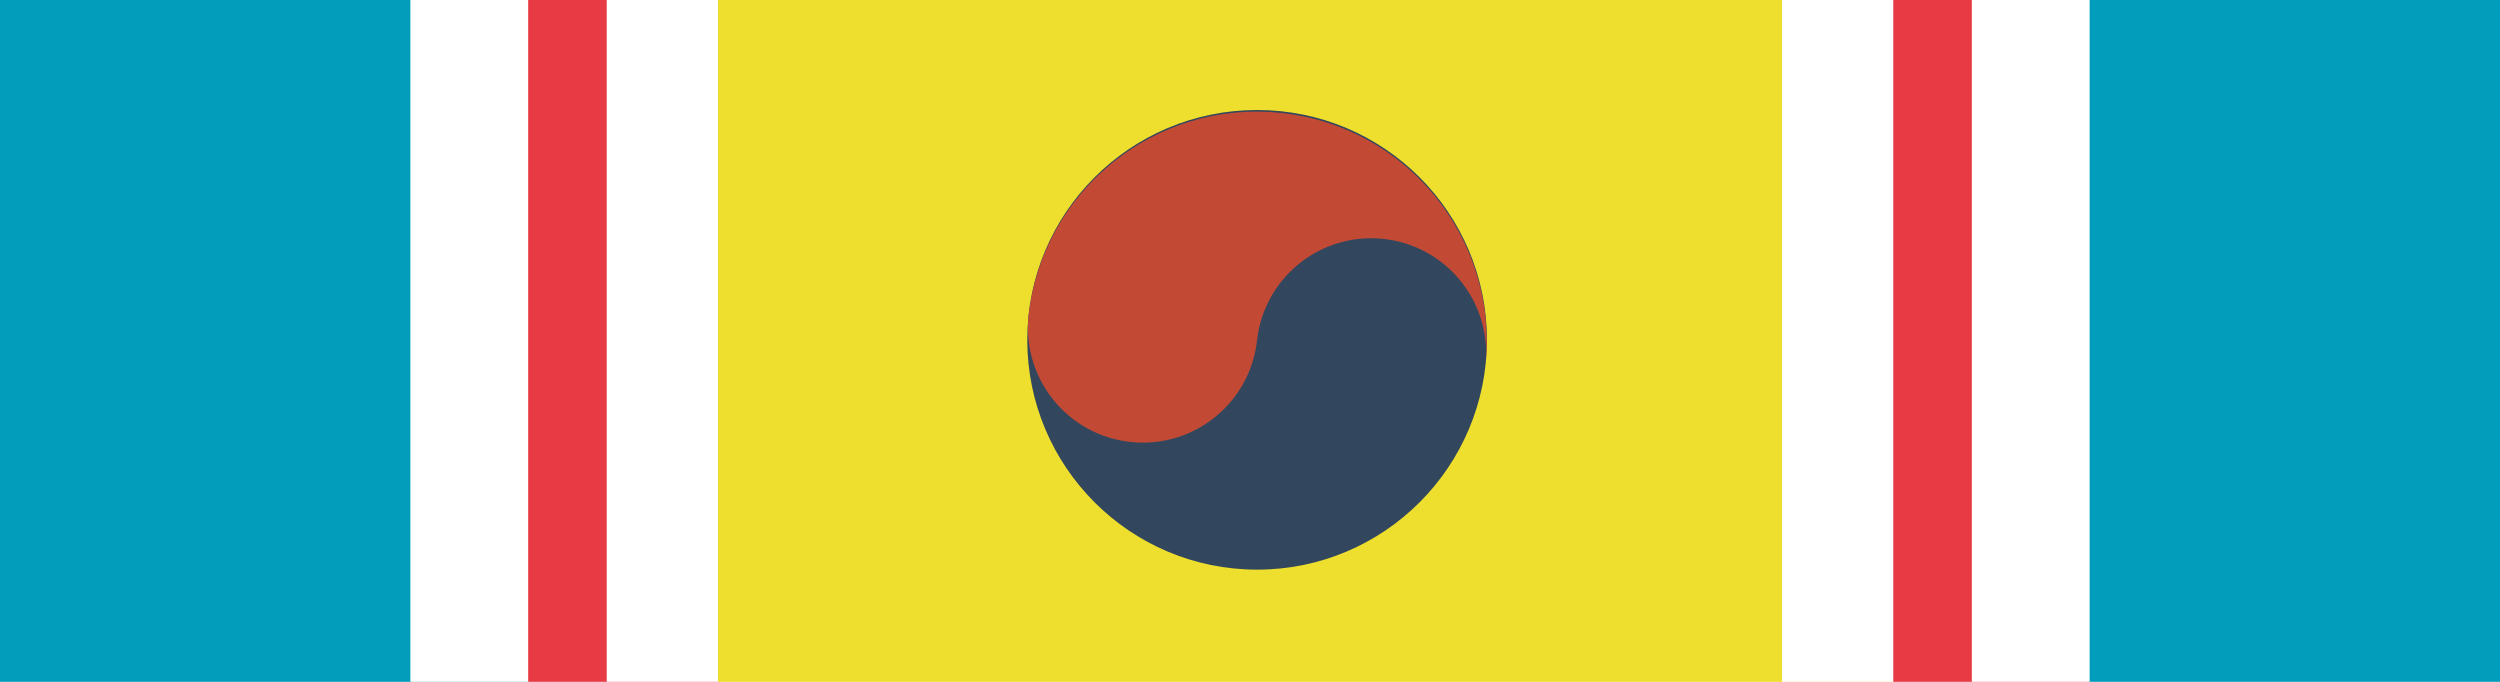
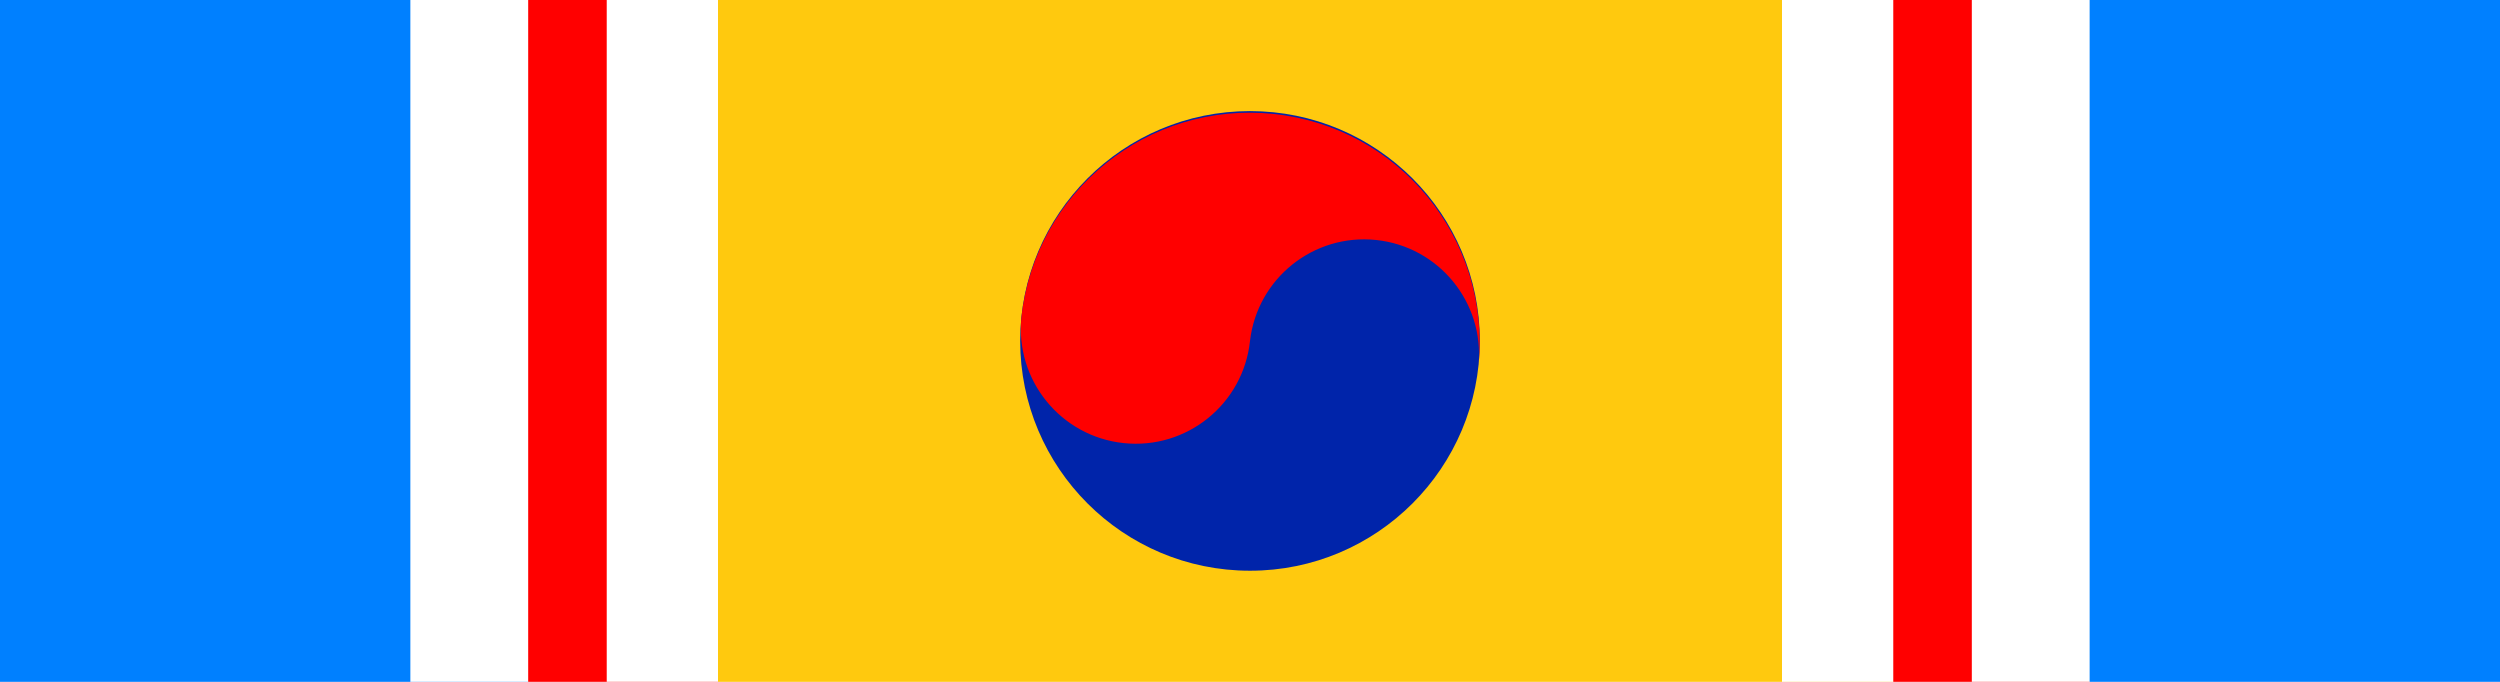
<svg xmlns="http://www.w3.org/2000/svg" width="1.375in" height="0.375in" viewBox="0 0 137.5 37.5" data-asset-id="mil-ribbon-joint-republic-of-korean-war-service" data-source="reference-art-measured" data-units="0.01in">
  <g id="mil-ribbon-joint-republic-of-korean-war-service__field">
-     <rect id="mil-ribbon-joint-republic-of-korean-war-service__stripe-0" x="0.00" y="0" width="29.05" height="37.5" fill="#029dbb" />
-     <rect id="mil-ribbon-joint-republic-of-korean-war-service__stripe-1" x="22.57" y="0" width="10.81" height="37.5" fill="#ffffff" />
-     <rect id="mil-ribbon-joint-republic-of-korean-war-service__stripe-2" x="29.05" y="0" width="10.44" height="37.5" fill="#e73a44" />
-     <rect id="mil-ribbon-joint-republic-of-korean-war-service__stripe-3" x="33.37" y="0" width="64.63" height="37.5" fill="#ffffff" />
-     <rect id="mil-ribbon-joint-republic-of-korean-war-service__stripe-4" x="39.49" y="0" width="64.63" height="37.5" fill="#eede2d" />
+     <rect id="mil-ribbon-joint-republic-of-korean-war-service__stripe-0" x="0.00" y="0" width="29.05" height="37.5" fill="#0080ff" />
+     <rect id="mil-ribbon-joint-republic-of-korean-war-service__stripe-1" x="22.57" y="0" width="10.80" height="37.5" fill="#ffffff" />
+     <rect id="mil-ribbon-joint-republic-of-korean-war-service__stripe-2" x="29.05" y="0" width="10.44" height="37.5" fill="#ff0000" />
+     <rect id="mil-ribbon-joint-republic-of-korean-war-service__stripe-3" x="33.37" y="0" width="64.64" height="37.5" fill="#ffffff" />
+     <rect id="mil-ribbon-joint-republic-of-korean-war-service__stripe-4" x="39.49" y="0" width="64.64" height="37.5" fill="#ffc90e" />
    <rect id="mil-ribbon-joint-republic-of-korean-war-service__stripe-5" x="98.01" y="0" width="10.44" height="37.5" fill="#ffffff" />
-     <rect id="mil-ribbon-joint-republic-of-korean-war-service__stripe-6" x="104.13" y="0" width="10.81" height="37.5" fill="#e73a44" />
+     <rect id="mil-ribbon-joint-republic-of-korean-war-service__stripe-6" x="104.13" y="0" width="10.80" height="37.5" fill="#ff0000" />
    <rect id="mil-ribbon-joint-republic-of-korean-war-service__stripe-7" x="108.45" y="0" width="29.05" height="37.5" fill="#ffffff" />
-     <rect id="mil-ribbon-joint-republic-of-korean-war-service__stripe-8" x="114.93" y="0" width="22.57" height="37.5" fill="#029dbb" />
+     <rect id="mil-ribbon-joint-republic-of-korean-war-service__stripe-8" x="114.93" y="0" width="22.57" height="37.5" fill="#0080ff" />
  </g>
  <g id="mil-ribbon-joint-republic-of-korean-war-service__taeguk">
-     <circle id="mil-ribbon-joint-republic-of-korean-war-service__taeguk-blue" cx="69.14" cy="18.69" r="12.64" fill="#32465e" />
-     <path id="mil-ribbon-joint-republic-of-korean-war-service__taeguk-red" d="M81.71,20.01A12.64,12.64 0 0 0 56.57,17.36A6.32,6.32 0 0 0 69.14,18.69A6.32,6.32 0 0 1 81.71,20.01Z" fill="#c24a35" />
+     <circle id="mil-ribbon-joint-republic-of-korean-war-service__taeguk-blue" cx="68.75" cy="18.75" r="12.64" fill="#0024aa" />
+     <path id="mil-ribbon-joint-republic-of-korean-war-service__taeguk-red" d="M81.32,20.07A12.64,12.64 0 0 0 56.18,17.42A6.32,6.32 0 0 0 68.75,18.75A6.32,6.32 0 0 1 81.32,20.07Z" fill="#ff0000" />
  </g>
</svg>
